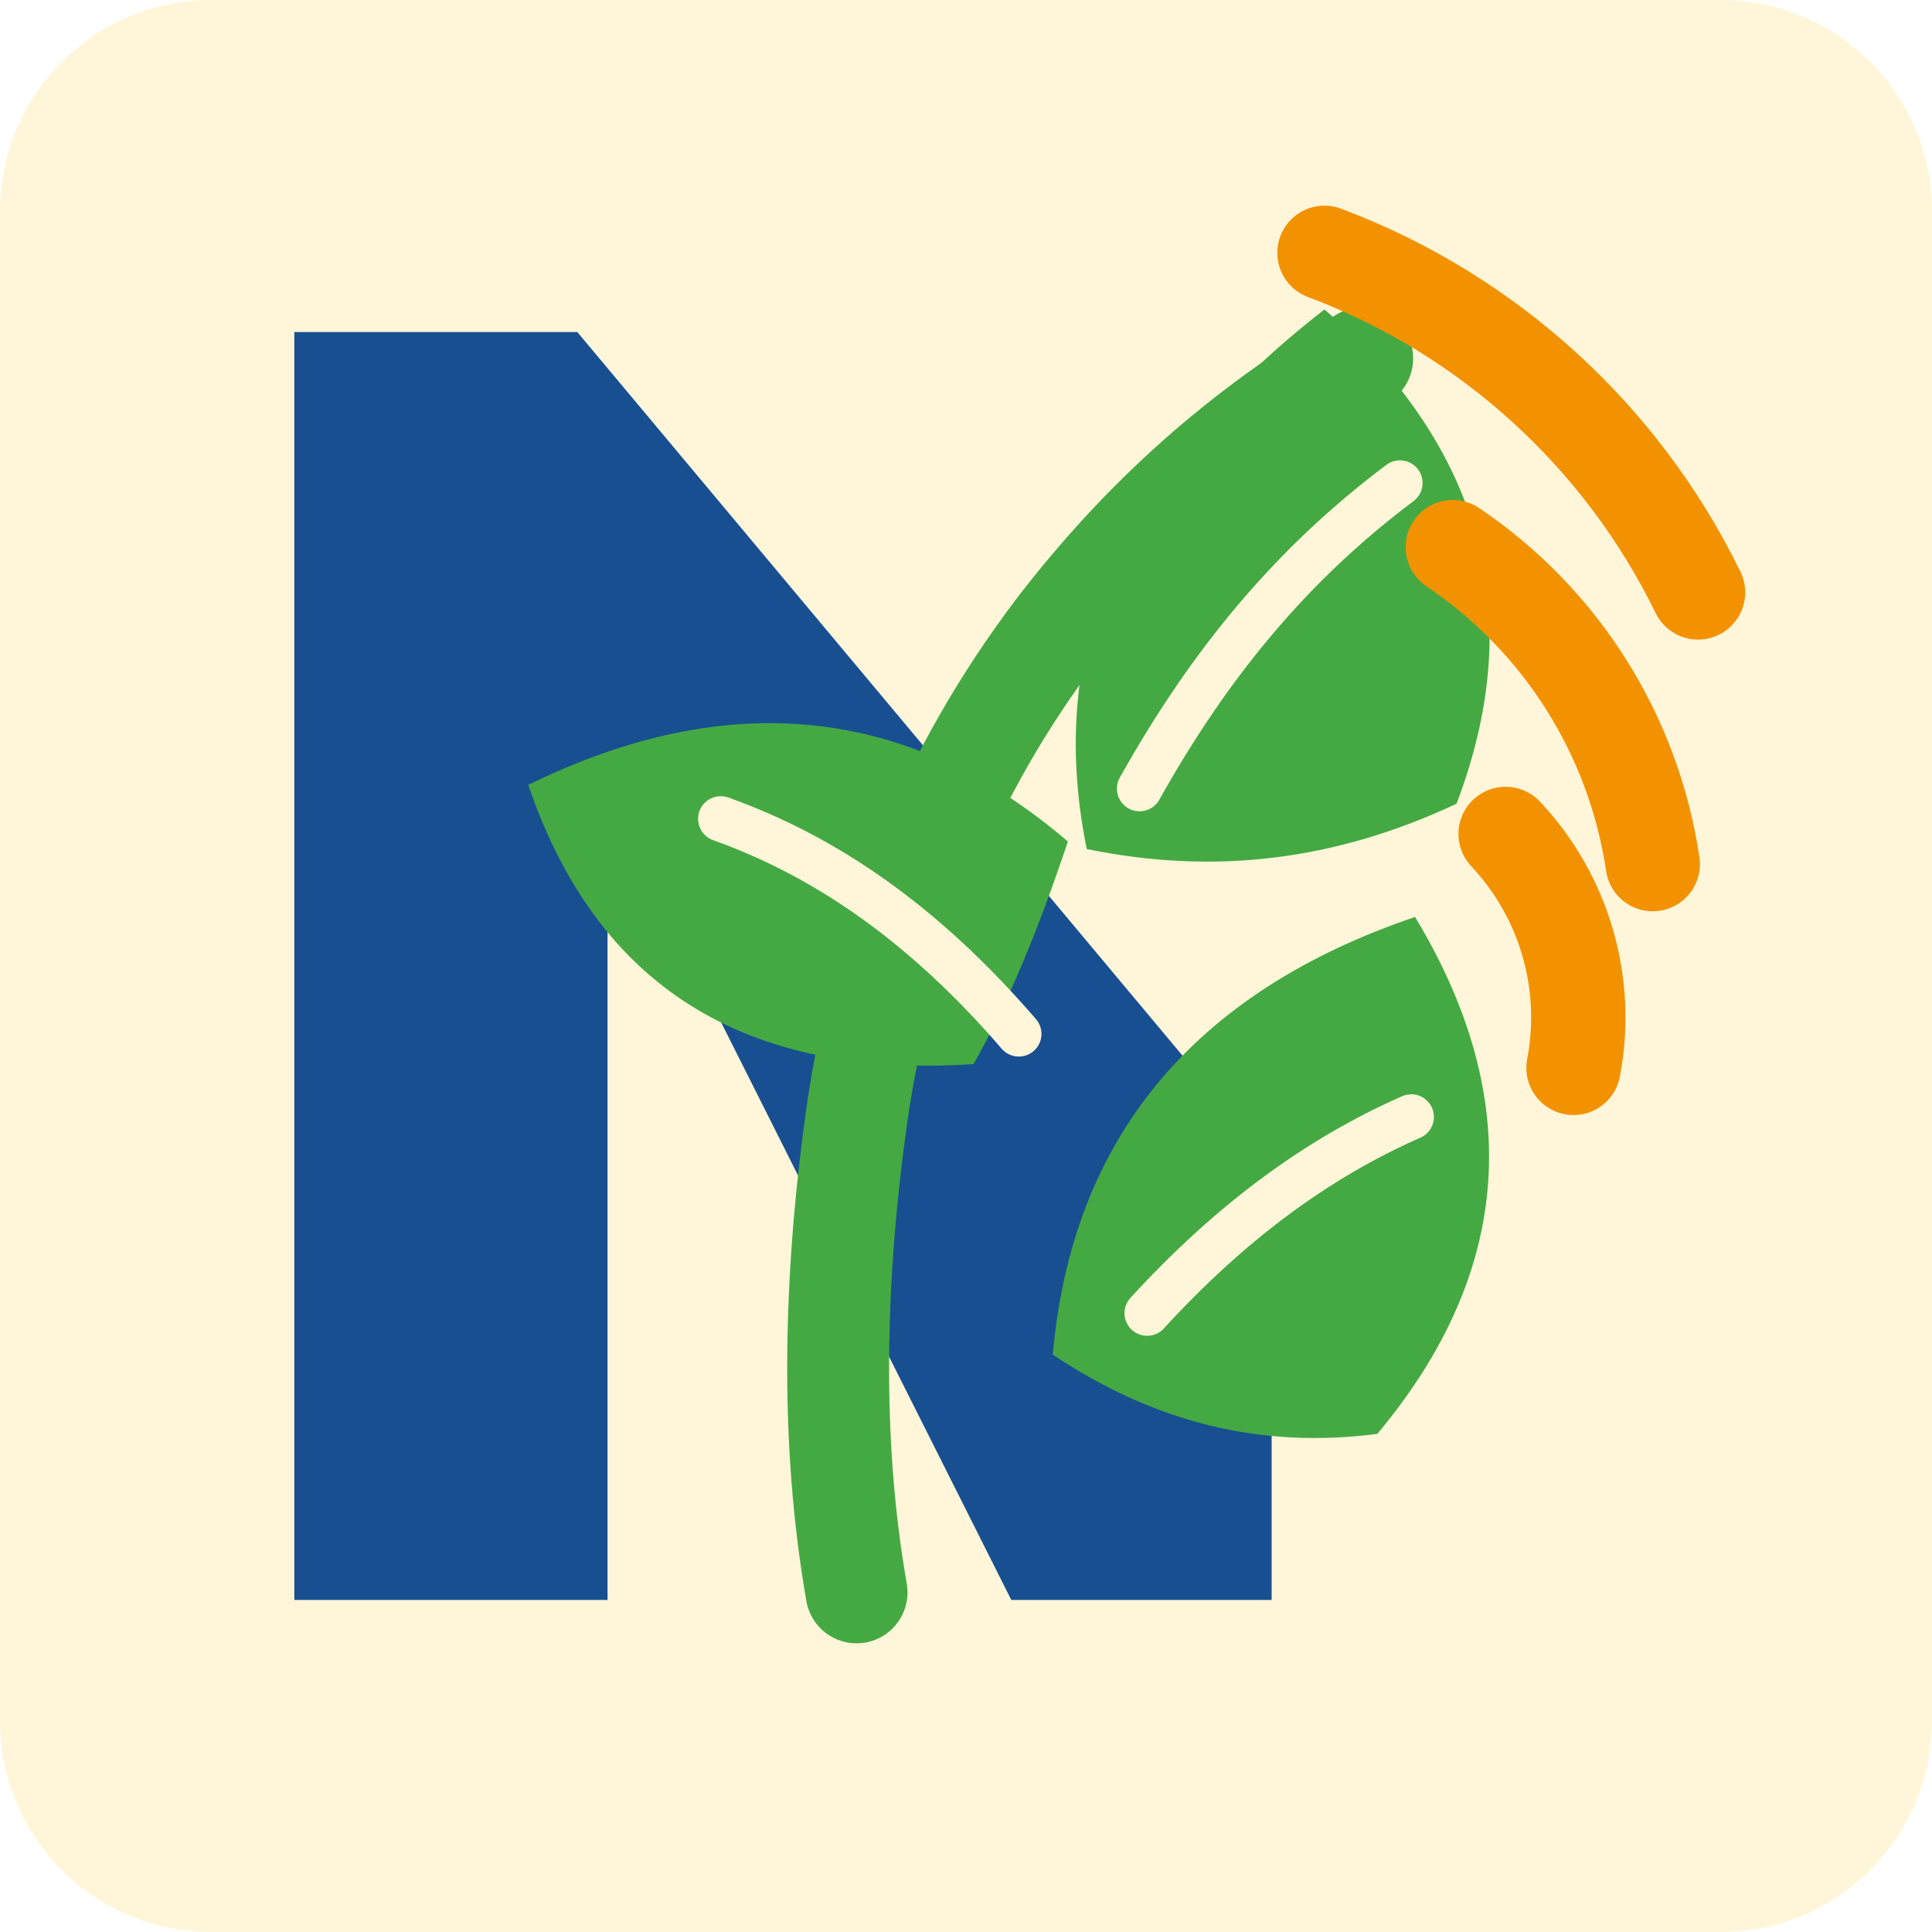
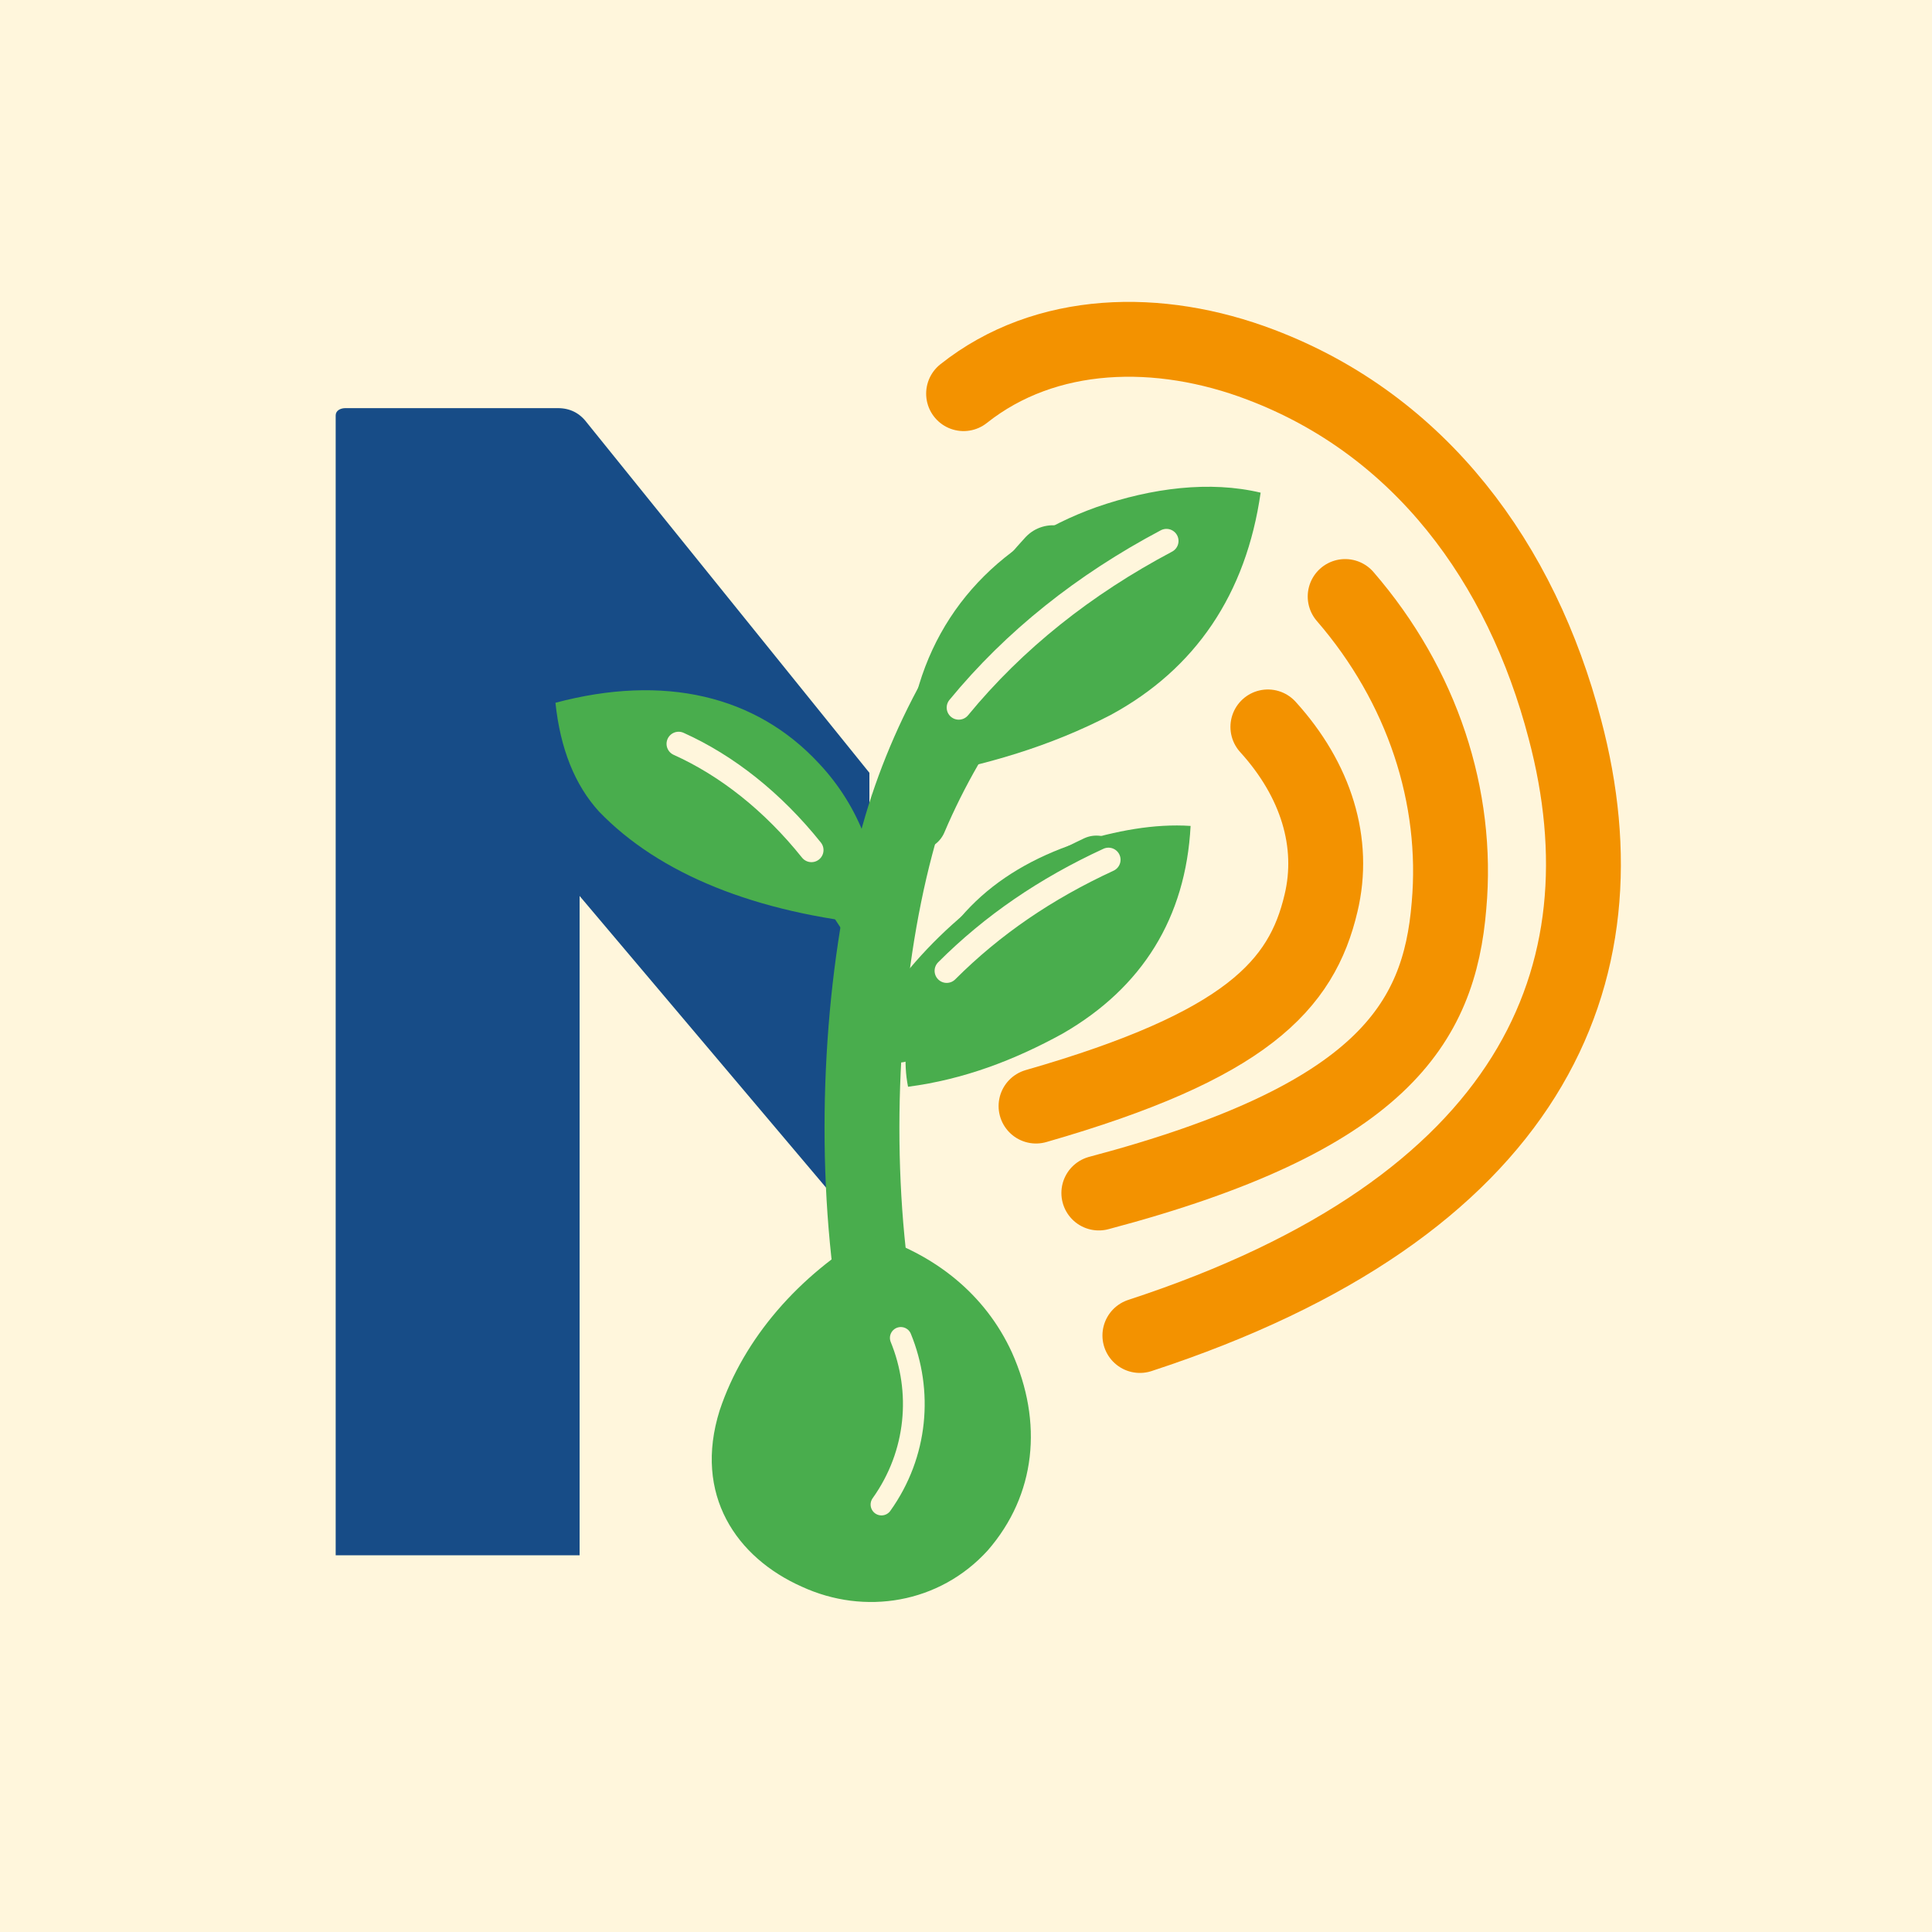
- <svg xmlns="http://www.w3.org/2000/svg" viewBox="0 0 512 512" role="img" aria-label="Nawah Project logo">
-   <rect width="512" height="512" rx="56" fill="#fff6d9" />
-   <path d="M78 424V88h75l184 220v116h-69L161 211v213z" fill="#174f91" />
-   <path d="M227 422c-7-40-6-83 0-126 7-49 25-92 53-129 23-30 49-53 81-72" fill="none" stroke="#45a943" stroke-linecap="round" stroke-width="27" />
-   <path d="M258 282c-61 4-100-21-118-74 53-26 101-21 143 15-8 24-16 43-25 59z" fill="#45a943" />
-   <path d="M288 225c-11-54 9-101 63-143 42 37 54 81 35 131-32 15-64 19-98 12z" fill="#45a943" />
-   <path d="M279 359c5-57 37-96 96-116 29 48 26 94-10 137-31 4-59-3-86-21z" fill="#45a943" />
-   <path d="M270 274c-25-29-51-47-79-57m111-8c19-34 41-60 69-81m-67 220c22-24 45-41 70-52" fill="none" stroke="#fff6d9" stroke-linecap="round" stroke-width="12" />
-   <path d="M351 67a181 181 0 0 1 99 90M385 145a123 123 0 0 1 53 84M399 221a71 71 0 0 1 18 62" fill="none" stroke="#f39200" stroke-linecap="round" stroke-width="25" />
+ <svg xmlns="http://www.w3.org/2000/svg" viewBox="0 0 800 800" role="img" aria-label="Nawah Project logo">
+   <rect width="800" height="800" fill="#fff6dc" />
+   <path fill="#174c87" d="M139 644V172c0-2 2-3 4-3h88c5 0 9 2 12 6l117 145v193L240 371v273z" />
+   <path fill="none" stroke="#49ad4d" stroke-linecap="round" stroke-linejoin="round" stroke-width="31" d="M361 530c-8-59-4-127 10-180 11-42 33-82 65-117" />
+   <path fill="none" stroke="#49ad4d" stroke-linecap="round" stroke-linejoin="round" stroke-width="24" d="M365 389c-17-30-39-55-72-76m87 27c17-40 44-76 76-103m-84 191c19-31 48-54 82-70" />
+   <path fill="#49ad4d" d="M230 291c45-12 83-3 109 25 17 18 26 42 25 67-51-5-91-21-116-47-10-11-16-26-18-45z" />
+   <path fill="#49ad4d" d="M377 299c7-43 35-74 77-89 23-8 47-11 68-6-6 42-27 73-62 92-25 13-52 21-81 26-3-8-4-15-2-23z" />
+   <path fill="#49ad4d" d="M378 419c9-35 32-58 68-70 16-5 32-8 47-7-2 38-20 67-53 86-20 11-41 19-64 22-2-10-1-21 2-31z" />
+   <path fill="none" stroke="#fff6dc" stroke-linecap="round" stroke-width="10" d="M281 308c20 9 39 24 55 44m61-59c23-28 52-51 86-69m-91 178c19-19 41-34 67-46" />
+   <path fill="#49ad4d" d="M360 511c-29 17-52 43-62 73-11 35 7 61 34 73 26 12 57 7 77-15 20-23 23-53 10-82-11-24-32-41-59-49z" />
+   <path fill="none" stroke="#fff6dc" stroke-linecap="round" stroke-width="9" d="M373 554c9 22 7 48-8 69" />
+   <path fill="none" stroke="#f39200" stroke-linecap="round" stroke-width="31" d="M399 163c34-27 81-28 123-12 66 25 108 82 126 151 27 102-14 198-176 251" />
+   <path fill="none" stroke="#f39200" stroke-linecap="round" stroke-width="31" d="M557 247c32 37 47 83 43 128-4 49-28 88-145 119" />
+   <path fill="none" stroke="#f39200" stroke-linecap="round" stroke-width="31" d="M525 301c20 22 28 48 22 73-8 34-31 59-118 84" />
</svg>
